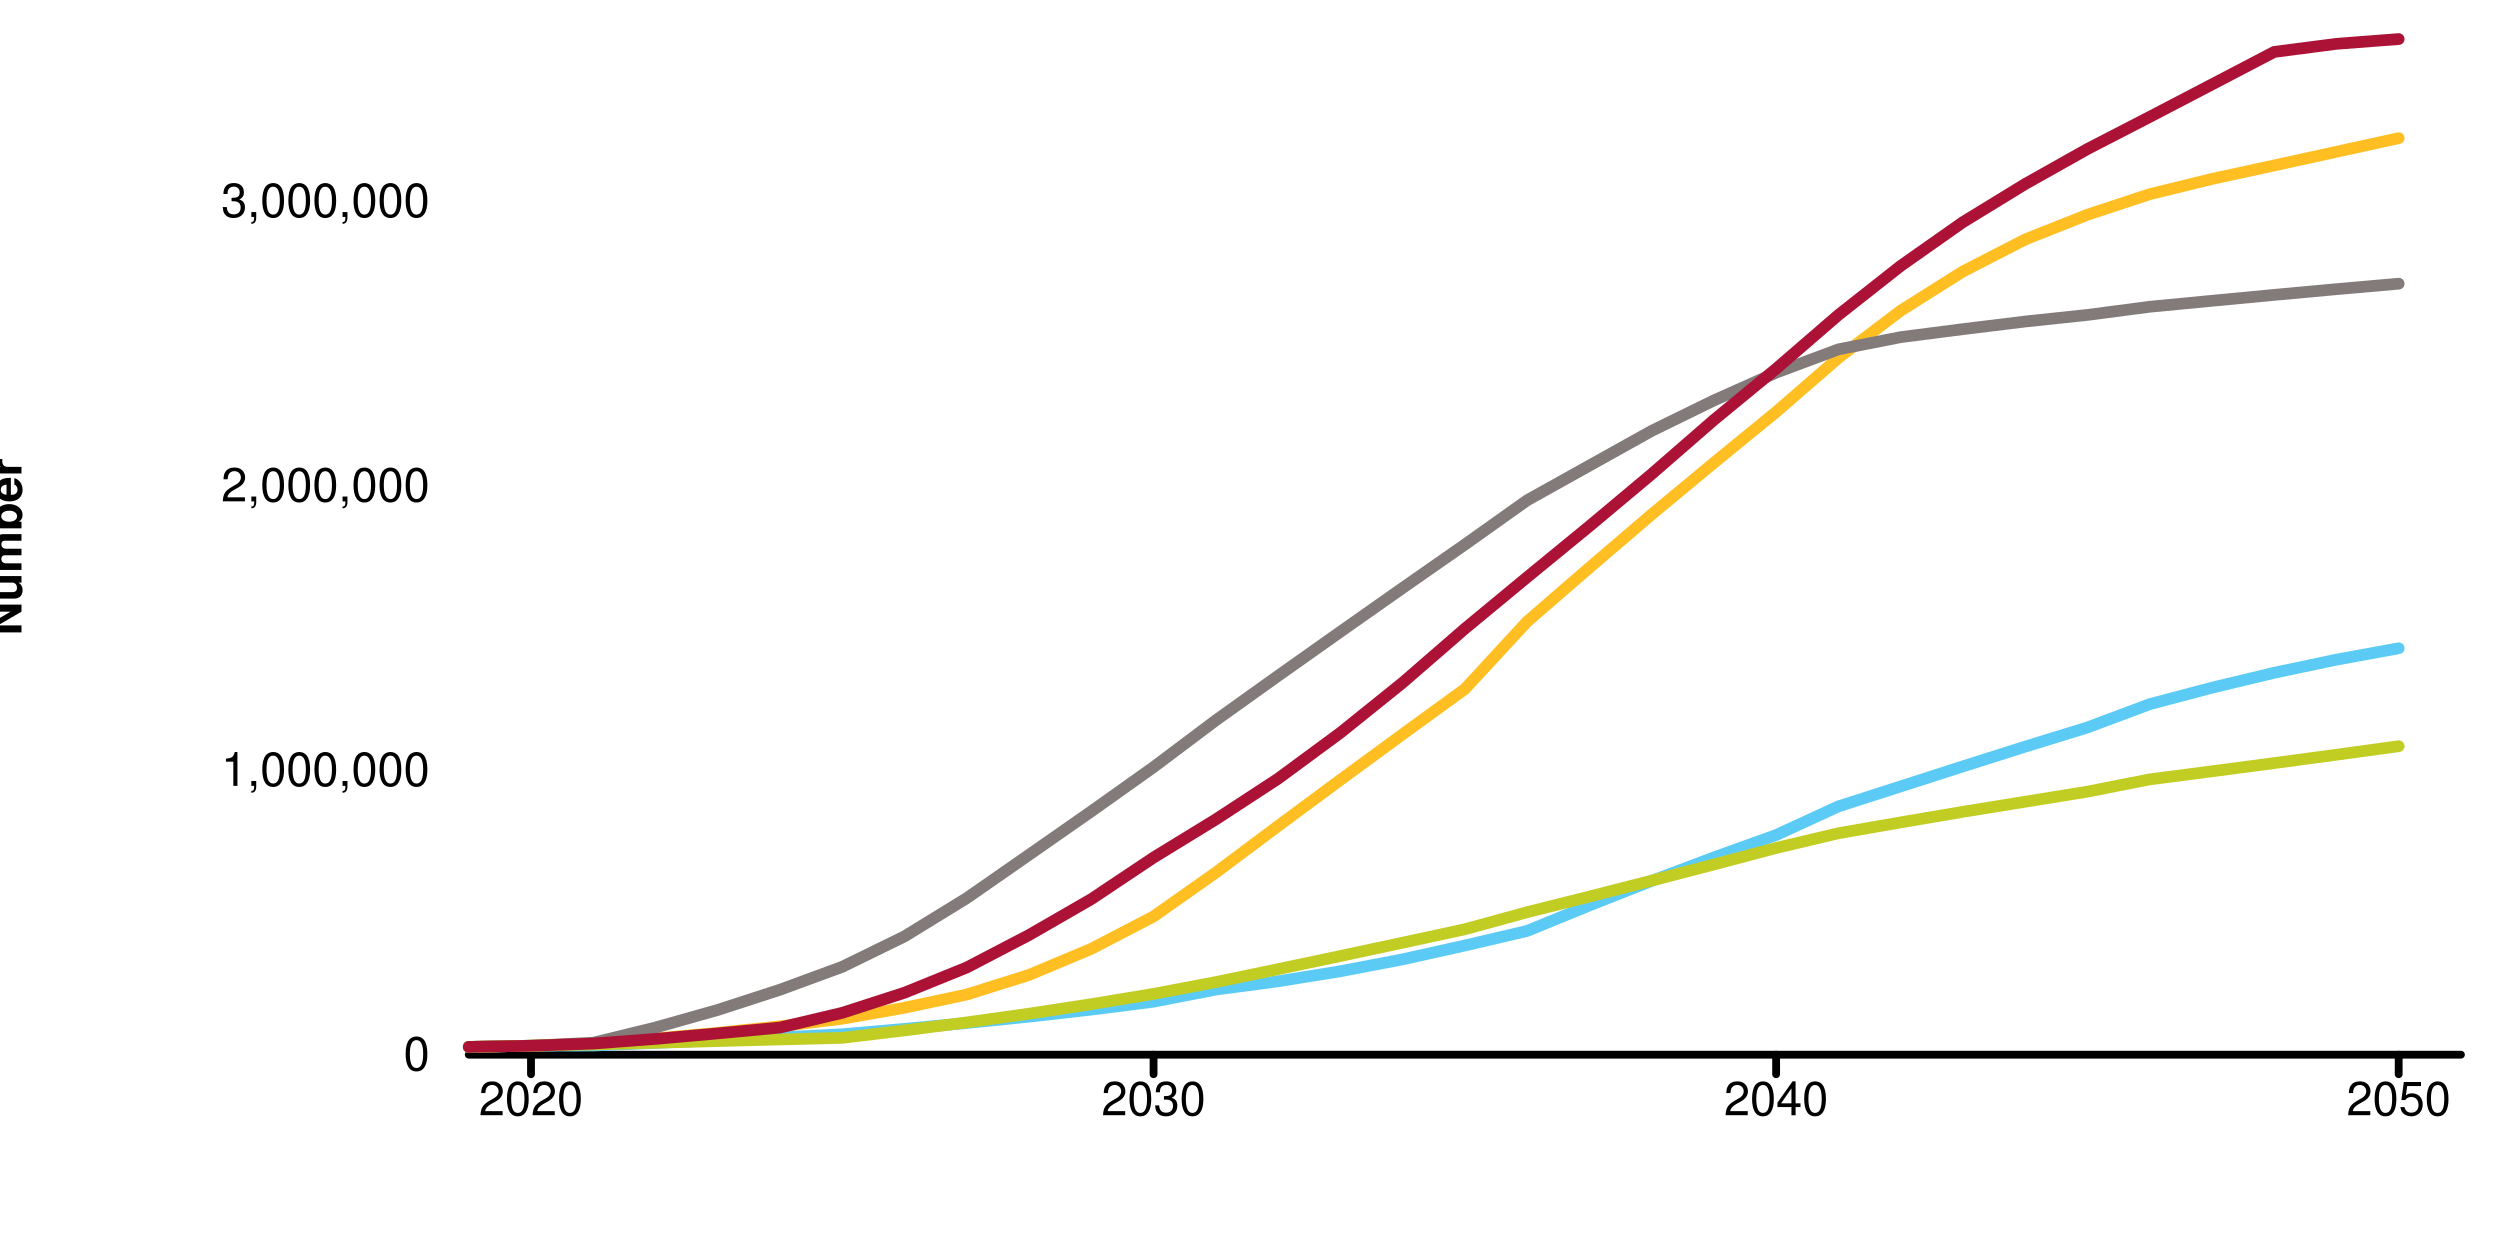
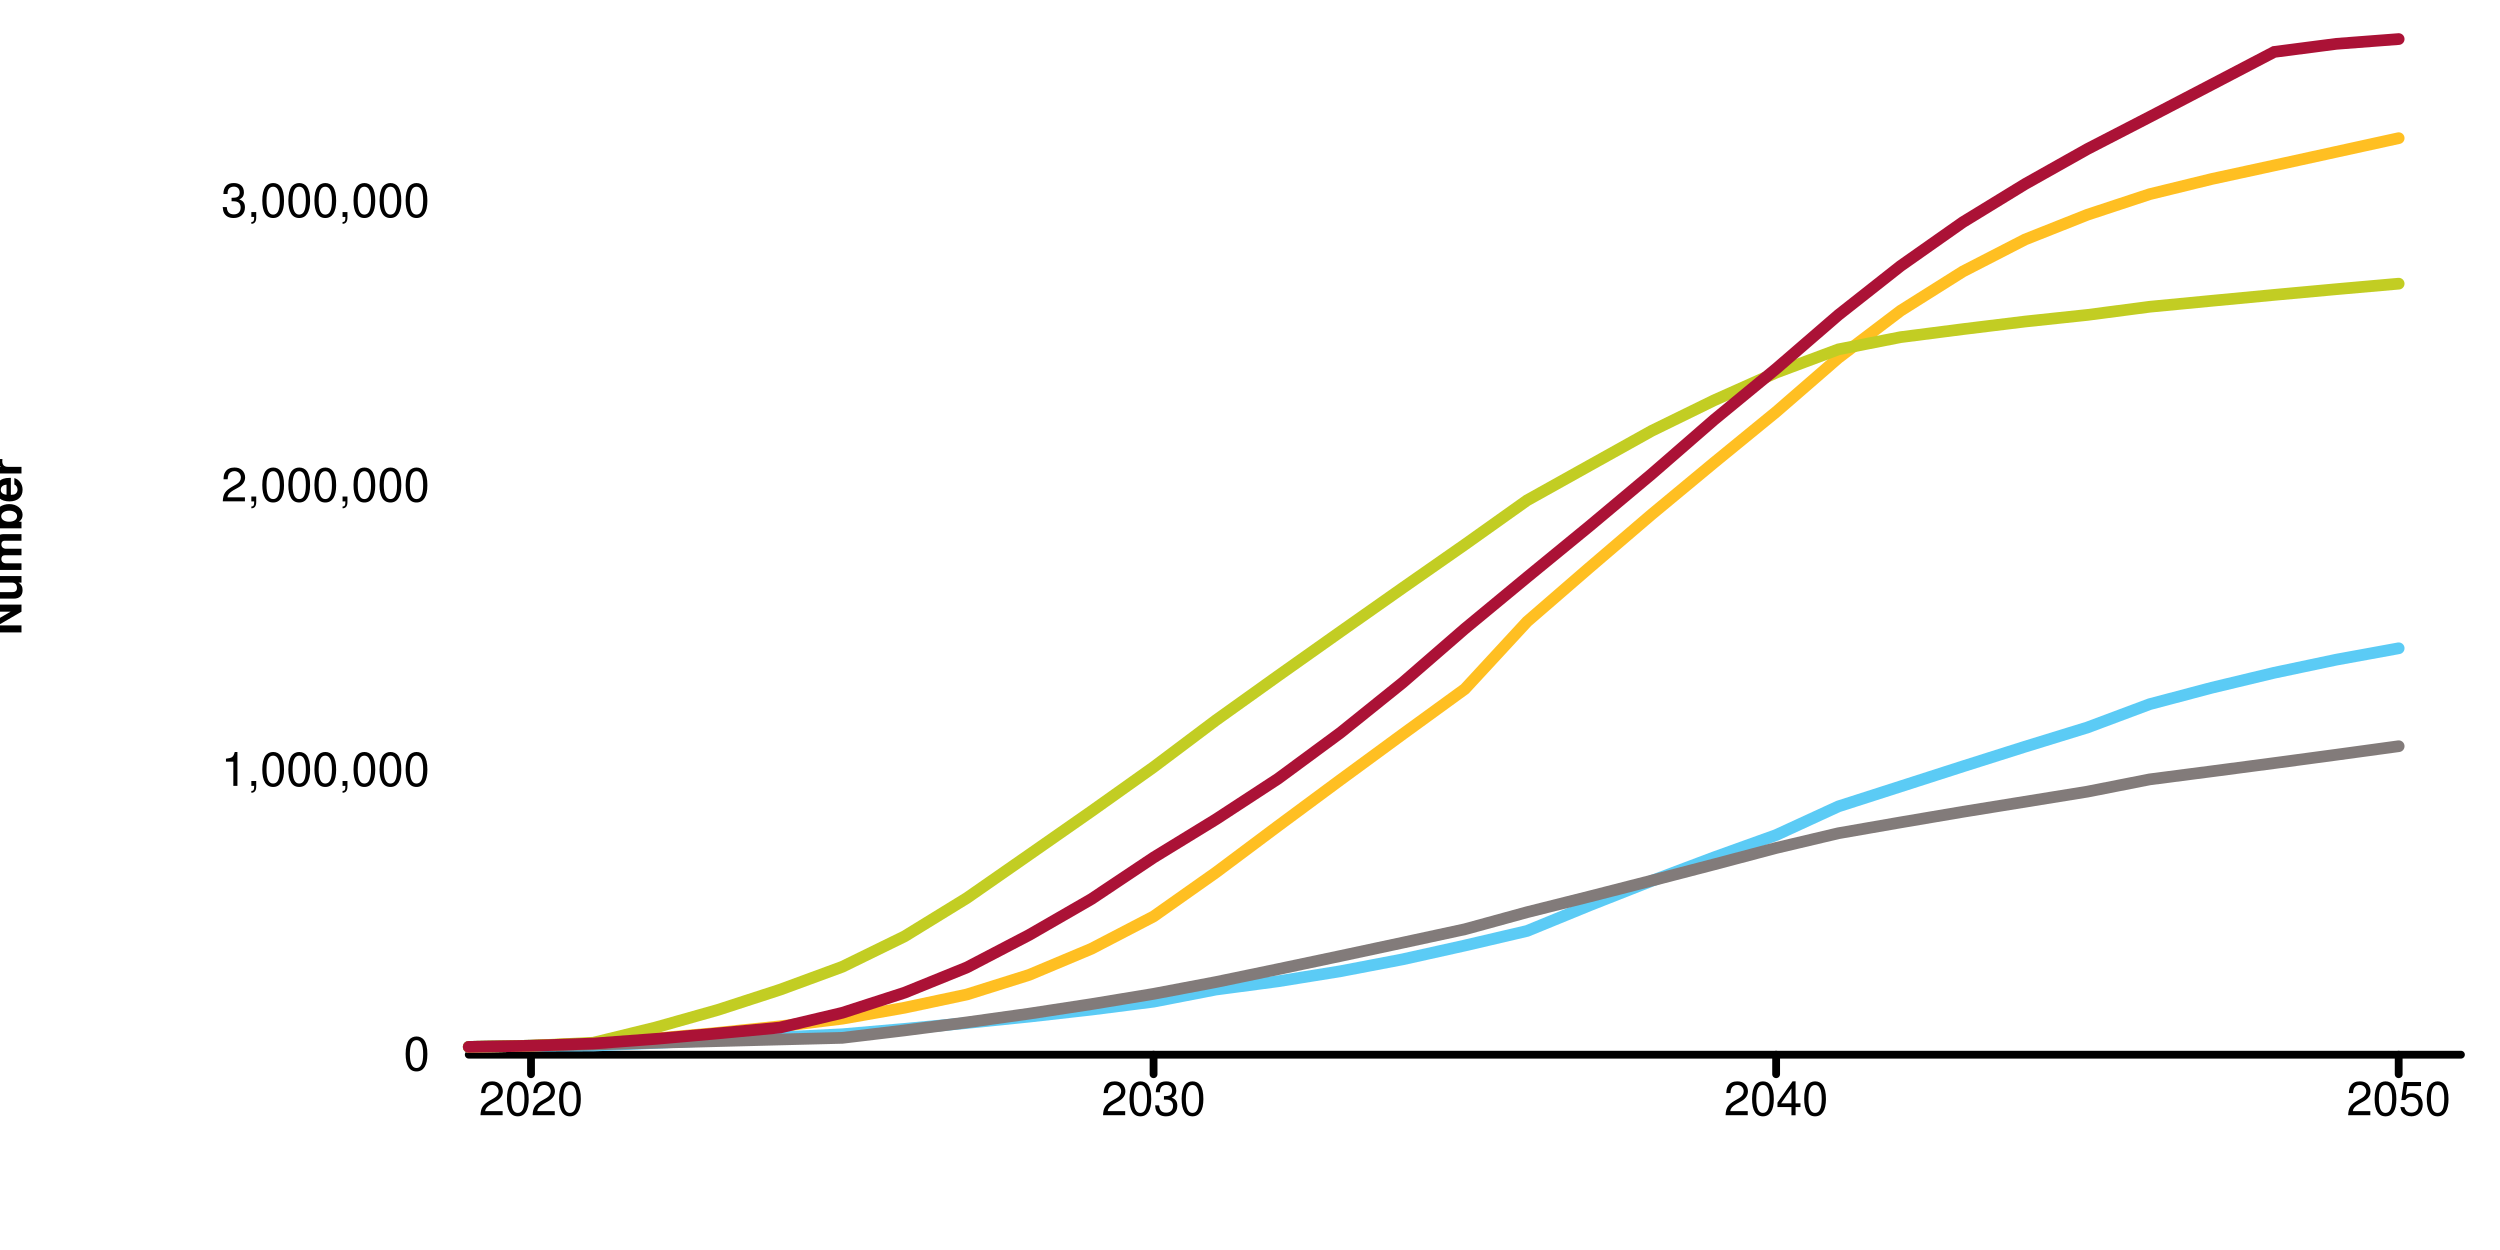
<svg xmlns="http://www.w3.org/2000/svg" width="640" height="320" viewBox="0 0 640 320" style="overflow:display" preserveAspectRatio="xMinYMin meet" overflow="visible">
  <defs>
    <style>
	.data-series path.line { fill-opacity: 0; }
	.data-series path.line.dotted { stroke-dasharray: 12 20 }
	.data-series circle { display: none; }
	.data-series:hover path.line, .data-series.on path.line { stroke-width: 5; }
	.data-series:hover circle, .data-series.on circle { display: inline; }
	.data-series circle:hover, .data-series circle.on { r: 6px!important; fill: black; }
	.grid { font-family: "Helvetica Neue",Helvetica,Arial,"Lucida Grande",sans-serif; }
	.grid line { stroke: rgb(0,0,0); stroke-width: 2; stroke-linecap: round; }
	.grid.grid-x text { text-anchor: middle; dominant-baseline: hanging; transform: translateY(10px); }
	.grid.grid-y text { text-anchor: end; dominant-baseline: middle; transform: translateX(-10px); }
	</style>
  </defs>
  <g class="grid grid-y">
    <line x1="120" y1="270" x2="630" y2="270" data-left="120" />
    <text x="120" y="270" text-anchor="end">0</text>
    <text x="120" y="197.175" text-anchor="end">1,000,000</text>
    <text x="120" y="124.35" text-anchor="end">2,000,000</text>
    <text x="120" y="51.525" text-anchor="end">3,000,000</text>
    <text style="text-anchor:middle;dominant-baseline:hanging;font-weight:bold;transform: translateY(140px) rotate(-90deg);">Number</text>
  </g>
  <g class="grid grid-x">
    <line class="tick" x1="135.938" y1="270" x2="135.938" y2="275" />
    <text x="135.938" y="270" text-anchor="middle">2020</text>
    <line class="tick" x1="295.312" y1="270" x2="295.312" y2="275" />
    <text x="295.312" y="270" text-anchor="middle">2030</text>
    <line class="tick" x1="454.688" y1="270" x2="454.688" y2="275" />
    <text x="454.688" y="270" text-anchor="middle">2040</text>
    <line class="tick" x1="614.062" y1="270" x2="614.062" y2="275" />
    <text x="614.062" y="270" text-anchor="middle">2050</text>
    <text style="text-anchor:middle;dominant-baseline:hanging;font-weight:bold;transform: translateY(140px) rotate(-90deg);" />
  </g>
  <g data-scenario="consumer-transformation" class="data-series">
    <path d="M 120.00,268.00L 135.94,267.70L 151.88,267.12L 167.81,265.84L 183.75,264.40L 199.69,262.73L 215.62,260.79L 231.56,257.98L 247.50,254.59L 263.44,249.58L 279.38,242.89L 295.31,234.61L 311.25,223.37L 327.19,211.45L 343.12,199.66L 359.06,187.97L 375.00,176.39L 390.94,159.13L 406.88,145.33L 422.81,131.70L 438.75,118.48L 454.69,105.45L 470.62,91.63L 486.56,79.54L 502.50,69.50L 518.44,61.30L 534.38,54.97L 550.31,49.71L 566.25,45.81L 582.19,42.35L 598.12,38.86L 614.06,35.37" id="Consumer transformation" class="line" stroke="#FFBF22" stroke-width="3" stroke-linecap="round" />
    <circle cx="120.00" cy="268.00" data-y="27449" data-x="2019" r="4" fill="#FFBF22" />
    <circle cx="135.94" cy="267.70" data-y="31599" data-x="2020" r="4" fill="#FFBF22" />
    <circle cx="151.88" cy="267.12" data-y="39576" data-x="2021" r="4" fill="#FFBF22" />
    <circle cx="167.81" cy="265.84" data-y="57167" data-x="2022" r="4" fill="#FFBF22" />
    <circle cx="183.75" cy="264.40" data-y="76848" data-x="2023" r="4" fill="#FFBF22" />
    <circle cx="199.69" cy="262.73" data-y="99830" data-x="2024" r="4" fill="#FFBF22" />
    <circle cx="215.62" cy="260.79" data-y="126506" data-x="2025" r="4" fill="#FFBF22" />
    <circle cx="231.56" cy="257.98" data-y="165108" data-x="2026" r="4" fill="#FFBF22" />
    <circle cx="247.50" cy="254.59" data-y="211571" data-x="2027" r="4" fill="#FFBF22" />
    <circle cx="263.44" cy="249.58" data-y="280407" data-x="2028" r="4" fill="#FFBF22" />
    <circle cx="279.38" cy="242.89" data-y="372312" data-x="2029" r="4" fill="#FFBF22" />
    <circle cx="295.31" cy="234.61" data-y="485977" data-x="2030" r="4" fill="#FFBF22" />
    <circle cx="311.25" cy="223.37" data-y="640256" data-x="2031" r="4" fill="#FFBF22" />
    <circle cx="327.19" cy="211.45" data-y="803924" data-x="2032" r="4" fill="#FFBF22" />
    <circle cx="343.12" cy="199.66" data-y="965899" data-x="2033" r="4" fill="#FFBF22" />
    <circle cx="359.06" cy="187.97" data-y="1126358" data-x="2034" r="4" fill="#FFBF22" />
    <circle cx="375.00" cy="176.39" data-y="1285374" data-x="2035" r="4" fill="#FFBF22" />
    <circle cx="390.94" cy="159.13" data-y="1522389" data-x="2036" r="4" fill="#FFBF22" />
    <circle cx="406.88" cy="145.33" data-y="1711931" data-x="2037" r="4" fill="#FFBF22" />
    <circle cx="422.81" cy="131.70" data-y="1899050" data-x="2038" r="4" fill="#FFBF22" />
    <circle cx="438.75" cy="118.48" data-y="2080647" data-x="2039" r="4" fill="#FFBF22" />
    <circle cx="454.69" cy="105.45" data-y="2259490" data-x="2040" r="4" fill="#FFBF22" />
    <circle cx="470.62" cy="91.63" data-y="2449329" data-x="2041" r="4" fill="#FFBF22" />
    <circle cx="486.56" cy="79.54" data-y="2615328" data-x="2042" r="4" fill="#FFBF22" />
    <circle cx="502.50" cy="69.50" data-y="2753218" data-x="2043" r="4" fill="#FFBF22" />
    <circle cx="518.44" cy="61.30" data-y="2865708" data-x="2044" r="4" fill="#FFBF22" />
    <circle cx="534.38" cy="54.97" data-y="2952648" data-x="2045" r="4" fill="#FFBF22" />
    <circle cx="550.31" cy="49.71" data-y="3024864" data-x="2046" r="4" fill="#FFBF22" />
    <circle cx="566.25" cy="45.81" data-y="3078413" data-x="2047" r="4" fill="#FFBF22" />
    <circle cx="582.19" cy="42.35" data-y="3125971" data-x="2048" r="4" fill="#FFBF22" />
    <circle cx="598.12" cy="38.86" data-y="3173913" data-x="2049" r="4" fill="#FFBF22" />
    <circle cx="614.06" cy="35.37" data-y="3221876" data-x="2050" r="4" fill="#FFBF22" />
  </g>
  <g data-scenario="system-transformation" class="data-series">
    <path d="M 120.00,268.00L 135.94,267.70L 151.88,267.66L 167.81,266.98L 183.75,266.28L 199.69,265.55L 215.62,264.77L 231.56,263.39L 247.50,261.88L 263.44,260.26L 279.38,258.46L 295.31,256.43L 311.25,253.33L 327.19,251.21L 343.12,248.64L 359.06,245.59L 375.00,242.05L 390.94,238.32L 406.88,231.79L 422.81,225.51L 438.75,219.50L 454.69,213.77L 470.62,206.44L 486.56,201.32L 502.50,196.19L 518.44,191.14L 534.38,186.23L 550.31,180.27L 566.25,176.05L 582.19,172.23L 598.12,168.87L 614.06,165.96" id="System transformation" class="line" stroke="#5BCBF5" stroke-width="3" stroke-linecap="round" />
    <circle cx="120.00" cy="268.00" data-y="27449" data-x="2019" r="4" fill="#5BCBF5" />
    <circle cx="135.94" cy="267.70" data-y="31599" data-x="2020" r="4" fill="#5BCBF5" />
    <circle cx="151.88" cy="267.66" data-y="32108" data-x="2021" r="4" fill="#5BCBF5" />
    <circle cx="167.81" cy="266.98" data-y="41501" data-x="2022" r="4" fill="#5BCBF5" />
    <circle cx="183.75" cy="266.28" data-y="51015" data-x="2023" r="4" fill="#5BCBF5" />
    <circle cx="199.69" cy="265.55" data-y="61124" data-x="2024" r="4" fill="#5BCBF5" />
    <circle cx="215.62" cy="264.77" data-y="71764" data-x="2025" r="4" fill="#5BCBF5" />
    <circle cx="231.56" cy="263.39" data-y="90798" data-x="2026" r="4" fill="#5BCBF5" />
    <circle cx="247.50" cy="261.88" data-y="111449" data-x="2027" r="4" fill="#5BCBF5" />
    <circle cx="263.44" cy="260.26" data-y="133758" data-x="2028" r="4" fill="#5BCBF5" />
    <circle cx="279.38" cy="258.46" data-y="158451" data-x="2029" r="4" fill="#5BCBF5" />
    <circle cx="295.31" cy="256.43" data-y="186343" data-x="2030" r="4" fill="#5BCBF5" />
    <circle cx="311.25" cy="253.33" data-y="228912" data-x="2031" r="4" fill="#5BCBF5" />
    <circle cx="327.19" cy="251.21" data-y="258032" data-x="2032" r="4" fill="#5BCBF5" />
    <circle cx="343.12" cy="248.64" data-y="293321" data-x="2033" r="4" fill="#5BCBF5" />
    <circle cx="359.06" cy="245.59" data-y="335191" data-x="2034" r="4" fill="#5BCBF5" />
    <circle cx="375.00" cy="242.05" data-y="383763" data-x="2035" r="4" fill="#5BCBF5" />
    <circle cx="390.94" cy="238.32" data-y="434981" data-x="2036" r="4" fill="#5BCBF5" />
    <circle cx="406.88" cy="231.79" data-y="524619" data-x="2037" r="4" fill="#5BCBF5" />
    <circle cx="422.81" cy="225.51" data-y="610922" data-x="2038" r="4" fill="#5BCBF5" />
    <circle cx="438.75" cy="219.50" data-y="693458" data-x="2039" r="4" fill="#5BCBF5" />
    <circle cx="454.69" cy="213.77" data-y="772118" data-x="2040" r="4" fill="#5BCBF5" />
    <circle cx="470.62" cy="206.44" data-y="872709" data-x="2041" r="4" fill="#5BCBF5" />
    <circle cx="486.56" cy="201.32" data-y="943114" data-x="2042" r="4" fill="#5BCBF5" />
    <circle cx="502.50" cy="196.19" data-y="1013535" data-x="2043" r="4" fill="#5BCBF5" />
    <circle cx="518.44" cy="191.14" data-y="1082875" data-x="2044" r="4" fill="#5BCBF5" />
    <circle cx="534.38" cy="186.23" data-y="1150242" data-x="2045" r="4" fill="#5BCBF5" />
    <circle cx="550.31" cy="180.27" data-y="1232143" data-x="2046" r="4" fill="#5BCBF5" />
    <circle cx="566.25" cy="176.05" data-y="1290057" data-x="2047" r="4" fill="#5BCBF5" />
    <circle cx="582.19" cy="172.23" data-y="1342472" data-x="2048" r="4" fill="#5BCBF5" />
    <circle cx="598.12" cy="168.87" data-y="1388667" data-x="2049" r="4" fill="#5BCBF5" />
    <circle cx="614.06" cy="165.96" data-y="1428566" data-x="2050" r="4" fill="#5BCBF5" />
  </g>
  <g data-scenario="steady-progression" class="data-series">
-     <path d="M 120.00,268.00L 135.94,267.70L 151.88,266.94L 167.81,263.04L 183.75,258.54L 199.69,253.36L 215.62,247.50L 231.56,239.71L 247.50,229.91L 263.44,218.82L 279.38,207.70L 295.31,196.38L 311.25,184.40L 327.19,173.01L 343.12,161.74L 359.06,150.53L 375.00,139.41L 390.94,128.08L 406.88,119.19L 422.81,110.31L 438.75,102.51L 454.69,95.39L 470.62,89.44L 486.56,86.31L 502.50,84.26L 518.44,82.31L 534.38,80.62L 550.31,78.53L 566.25,77.00L 582.19,75.49L 598.12,74.03L 614.06,72.62" id="Steady progression" class="line" stroke="#827B7A" stroke-width="3" stroke-linecap="round" />
+     <path d="M 120.00,268.00L 135.94,267.70L 151.88,267.38L 167.81,266.95L 183.75,266.52L 199.69,266.10L 215.62,265.69L 231.56,263.78L 247.50,261.73L 263.44,259.50L 279.38,257.06L 295.31,254.43L 311.25,251.41L 327.19,248.10L 343.12,244.74L 359.06,241.33L 375.00,237.89L 390.94,233.52L 406.88,229.52L 422.81,225.44L 438.75,221.30L 454.69,217.08L 470.62,213.31L 486.56,210.53L 502.50,207.82L 518.44,205.24L 534.38,202.66L 550.31,199.52L 566.25,197.45L 582.19,195.35L 598.12,193.21L 614.06,191.03" id="Steady progression" class="line" stroke="#827B7A" stroke-width="3" stroke-linecap="round" />
    <circle cx="120.00" cy="268.00" data-y="27449" data-x="2019" r="4" fill="#827B7A" />
    <circle cx="135.94" cy="267.70" data-y="31599" data-x="2020" r="4" fill="#827B7A" />
-     <circle cx="151.88" cy="266.94" data-y="42030" data-x="2021" r="4" fill="#827B7A" />
-     <circle cx="167.81" cy="263.04" data-y="95592" data-x="2022" r="4" fill="#827B7A" />
-     <circle cx="183.75" cy="258.54" data-y="157356" data-x="2023" r="4" fill="#827B7A" />
-     <circle cx="199.69" cy="253.36" data-y="228442" data-x="2024" r="4" fill="#827B7A" />
-     <circle cx="215.62" cy="247.50" data-y="308921" data-x="2025" r="4" fill="#827B7A" />
-     <circle cx="231.56" cy="239.71" data-y="415874" data-x="2026" r="4" fill="#827B7A" />
-     <circle cx="247.50" cy="229.91" data-y="550477" data-x="2027" r="4" fill="#827B7A" />
-     <circle cx="263.44" cy="218.82" data-y="702745" data-x="2028" r="4" fill="#827B7A" />
-     <circle cx="279.38" cy="207.70" data-y="855486" data-x="2029" r="4" fill="#827B7A" />
-     <circle cx="295.31" cy="196.38" data-y="1010954" data-x="2030" r="4" fill="#827B7A" />
-     <circle cx="311.25" cy="184.40" data-y="1175365" data-x="2031" r="4" fill="#827B7A" />
-     <circle cx="327.19" cy="173.01" data-y="1331821" data-x="2032" r="4" fill="#827B7A" />
-     <circle cx="343.12" cy="161.74" data-y="1486595" data-x="2033" r="4" fill="#827B7A" />
-     <circle cx="359.06" cy="150.53" data-y="1640469" data-x="2034" r="4" fill="#827B7A" />
-     <circle cx="375.00" cy="139.41" data-y="1793202" data-x="2035" r="4" fill="#827B7A" />
-     <circle cx="390.94" cy="128.08" data-y="1948759" data-x="2036" r="4" fill="#827B7A" />
-     <circle cx="406.88" cy="119.19" data-y="2070783" data-x="2037" r="4" fill="#827B7A" />
-     <circle cx="422.81" cy="110.31" data-y="2192811" data-x="2038" r="4" fill="#827B7A" />
-     <circle cx="438.75" cy="102.51" data-y="2299856" data-x="2039" r="4" fill="#827B7A" />
-     <circle cx="454.69" cy="95.39" data-y="2397681" data-x="2040" r="4" fill="#827B7A" />
-     <circle cx="470.62" cy="89.44" data-y="2479326" data-x="2041" r="4" fill="#827B7A" />
-     <circle cx="486.56" cy="86.31" data-y="2522381" data-x="2042" r="4" fill="#827B7A" />
-     <circle cx="502.50" cy="84.26" data-y="2550429" data-x="2043" r="4" fill="#827B7A" />
-     <circle cx="518.44" cy="82.31" data-y="2577323" data-x="2044" r="4" fill="#827B7A" />
-     <circle cx="534.38" cy="80.62" data-y="2600412" data-x="2045" r="4" fill="#827B7A" />
-     <circle cx="550.31" cy="78.53" data-y="2629107" data-x="2046" r="4" fill="#827B7A" />
-     <circle cx="566.25" cy="77.00" data-y="2650201" data-x="2047" r="4" fill="#827B7A" />
-     <circle cx="582.19" cy="75.49" data-y="2670980" data-x="2048" r="4" fill="#827B7A" />
-     <circle cx="598.12" cy="74.03" data-y="2690986" data-x="2049" r="4" fill="#827B7A" />
-     <circle cx="614.06" cy="72.62" data-y="2710280" data-x="2050" r="4" fill="#827B7A" />
+     <circle cx="151.88" cy="267.38" data-y="35997" data-x="2021" r="4" fill="#827B7A" />
+     <circle cx="167.81" cy="266.95" data-y="41895" data-x="2022" r="4" fill="#827B7A" />
+     <circle cx="183.75" cy="266.52" data-y="47737" data-x="2023" r="4" fill="#827B7A" />
+     <circle cx="199.69" cy="266.10" data-y="53507" data-x="2024" r="4" fill="#827B7A" />
+     <circle cx="215.62" cy="265.69" data-y="59238" data-x="2025" r="4" fill="#827B7A" />
+     <circle cx="231.56" cy="263.78" data-y="85365" data-x="2026" r="4" fill="#827B7A" />
+     <circle cx="247.50" cy="261.73" data-y="113540" data-x="2027" r="4" fill="#827B7A" />
+     <circle cx="263.44" cy="259.50" data-y="144233" data-x="2028" r="4" fill="#827B7A" />
+     <circle cx="279.38" cy="257.06" data-y="177738" data-x="2029" r="4" fill="#827B7A" />
+     <circle cx="295.31" cy="254.43" data-y="213754" data-x="2030" r="4" fill="#827B7A" />
+     <circle cx="311.25" cy="251.41" data-y="255220" data-x="2031" r="4" fill="#827B7A" />
+     <circle cx="327.19" cy="248.10" data-y="300788" data-x="2032" r="4" fill="#827B7A" />
+     <circle cx="343.12" cy="244.74" data-y="346890" data-x="2033" r="4" fill="#827B7A" />
+     <circle cx="359.06" cy="241.33" data-y="393619" data-x="2034" r="4" fill="#827B7A" />
+     <circle cx="375.00" cy="237.89" data-y="440887" data-x="2035" r="4" fill="#827B7A" />
+     <circle cx="390.94" cy="233.52" data-y="500869" data-x="2036" r="4" fill="#827B7A" />
+     <circle cx="406.88" cy="229.52" data-y="555860" data-x="2037" r="4" fill="#827B7A" />
+     <circle cx="422.81" cy="225.44" data-y="611853" data-x="2038" r="4" fill="#827B7A" />
+     <circle cx="438.75" cy="221.30" data-y="668731" data-x="2039" r="4" fill="#827B7A" />
+     <circle cx="454.69" cy="217.08" data-y="726622" data-x="2040" r="4" fill="#827B7A" />
+     <circle cx="470.62" cy="213.31" data-y="778405" data-x="2041" r="4" fill="#827B7A" />
+     <circle cx="486.56" cy="210.53" data-y="816565" data-x="2042" r="4" fill="#827B7A" />
+     <circle cx="502.50" cy="207.82" data-y="853767" data-x="2043" r="4" fill="#827B7A" />
+     <circle cx="518.44" cy="205.24" data-y="889259" data-x="2044" r="4" fill="#827B7A" />
+     <circle cx="534.38" cy="202.66" data-y="924733" data-x="2045" r="4" fill="#827B7A" />
+     <circle cx="550.31" cy="199.52" data-y="967839" data-x="2046" r="4" fill="#827B7A" />
+     <circle cx="566.25" cy="197.45" data-y="996226" data-x="2047" r="4" fill="#827B7A" />
+     <circle cx="582.19" cy="195.35" data-y="1025106" data-x="2048" r="4" fill="#827B7A" />
+     <circle cx="598.12" cy="193.21" data-y="1054419" data-x="2049" r="4" fill="#827B7A" />
+     <circle cx="614.06" cy="191.03" data-y="1084341" data-x="2050" r="4" fill="#827B7A" />
  </g>
  <g data-scenario="leading-the-way" class="data-series">
-     <path d="M 120.00,268.00L 135.94,267.70L 151.88,267.38L 167.81,266.95L 183.75,266.52L 199.69,266.10L 215.62,265.69L 231.56,263.78L 247.50,261.73L 263.44,259.50L 279.38,257.06L 295.31,254.43L 311.25,251.41L 327.19,248.10L 343.12,244.74L 359.06,241.33L 375.00,237.89L 390.94,233.52L 406.88,229.52L 422.81,225.44L 438.75,221.30L 454.69,217.08L 470.62,213.31L 486.56,210.53L 502.50,207.82L 518.44,205.24L 534.38,202.66L 550.31,199.52L 566.25,197.45L 582.19,195.35L 598.12,193.21L 614.06,191.03" id="Leading the way" class="line" stroke="#C2CD23" stroke-width="3" stroke-linecap="round" />
+     <path d="M 120.00,268.00L 135.94,267.70L 151.88,266.94L 167.81,263.04L 183.75,258.54L 199.69,253.36L 215.62,247.50L 231.56,239.71L 247.50,229.91L 263.44,218.82L 279.38,207.70L 295.31,196.38L 311.25,184.40L 327.19,173.01L 343.12,161.74L 359.06,150.53L 375.00,139.41L 390.94,128.08L 406.88,119.19L 422.81,110.31L 438.75,102.51L 454.69,95.39L 470.62,89.44L 486.56,86.31L 502.50,84.26L 518.44,82.31L 534.38,80.62L 550.31,78.53L 566.25,77.00L 582.19,75.49L 598.12,74.03L 614.06,72.62" id="Leading the way" class="line" stroke="#C2CD23" stroke-width="3" stroke-linecap="round" />
    <circle cx="120.00" cy="268.00" data-y="27449" data-x="2019" r="4" fill="#C2CD23" />
    <circle cx="135.94" cy="267.70" data-y="31599" data-x="2020" r="4" fill="#C2CD23" />
-     <circle cx="151.88" cy="267.38" data-y="35997" data-x="2021" r="4" fill="#C2CD23" />
-     <circle cx="167.81" cy="266.95" data-y="41895" data-x="2022" r="4" fill="#C2CD23" />
-     <circle cx="183.75" cy="266.52" data-y="47737" data-x="2023" r="4" fill="#C2CD23" />
-     <circle cx="199.69" cy="266.10" data-y="53507" data-x="2024" r="4" fill="#C2CD23" />
-     <circle cx="215.62" cy="265.69" data-y="59238" data-x="2025" r="4" fill="#C2CD23" />
-     <circle cx="231.56" cy="263.78" data-y="85365" data-x="2026" r="4" fill="#C2CD23" />
-     <circle cx="247.50" cy="261.73" data-y="113540" data-x="2027" r="4" fill="#C2CD23" />
-     <circle cx="263.44" cy="259.50" data-y="144233" data-x="2028" r="4" fill="#C2CD23" />
-     <circle cx="279.38" cy="257.06" data-y="177738" data-x="2029" r="4" fill="#C2CD23" />
-     <circle cx="295.31" cy="254.43" data-y="213754" data-x="2030" r="4" fill="#C2CD23" />
-     <circle cx="311.25" cy="251.41" data-y="255220" data-x="2031" r="4" fill="#C2CD23" />
-     <circle cx="327.19" cy="248.10" data-y="300788" data-x="2032" r="4" fill="#C2CD23" />
-     <circle cx="343.12" cy="244.74" data-y="346890" data-x="2033" r="4" fill="#C2CD23" />
-     <circle cx="359.06" cy="241.33" data-y="393619" data-x="2034" r="4" fill="#C2CD23" />
-     <circle cx="375.00" cy="237.89" data-y="440887" data-x="2035" r="4" fill="#C2CD23" />
-     <circle cx="390.94" cy="233.52" data-y="500869" data-x="2036" r="4" fill="#C2CD23" />
-     <circle cx="406.88" cy="229.52" data-y="555860" data-x="2037" r="4" fill="#C2CD23" />
-     <circle cx="422.81" cy="225.44" data-y="611853" data-x="2038" r="4" fill="#C2CD23" />
-     <circle cx="438.75" cy="221.30" data-y="668731" data-x="2039" r="4" fill="#C2CD23" />
-     <circle cx="454.69" cy="217.08" data-y="726622" data-x="2040" r="4" fill="#C2CD23" />
-     <circle cx="470.62" cy="213.31" data-y="778405" data-x="2041" r="4" fill="#C2CD23" />
-     <circle cx="486.56" cy="210.53" data-y="816565" data-x="2042" r="4" fill="#C2CD23" />
-     <circle cx="502.50" cy="207.82" data-y="853767" data-x="2043" r="4" fill="#C2CD23" />
-     <circle cx="518.44" cy="205.24" data-y="889259" data-x="2044" r="4" fill="#C2CD23" />
-     <circle cx="534.38" cy="202.66" data-y="924733" data-x="2045" r="4" fill="#C2CD23" />
-     <circle cx="550.31" cy="199.52" data-y="967839" data-x="2046" r="4" fill="#C2CD23" />
-     <circle cx="566.25" cy="197.45" data-y="996226" data-x="2047" r="4" fill="#C2CD23" />
-     <circle cx="582.19" cy="195.35" data-y="1025106" data-x="2048" r="4" fill="#C2CD23" />
-     <circle cx="598.12" cy="193.21" data-y="1054419" data-x="2049" r="4" fill="#C2CD23" />
-     <circle cx="614.06" cy="191.03" data-y="1084341" data-x="2050" r="4" fill="#C2CD23" />
+     <circle cx="151.88" cy="266.94" data-y="42030" data-x="2021" r="4" fill="#C2CD23" />
+     <circle cx="167.81" cy="263.04" data-y="95592" data-x="2022" r="4" fill="#C2CD23" />
+     <circle cx="183.75" cy="258.54" data-y="157356" data-x="2023" r="4" fill="#C2CD23" />
+     <circle cx="199.69" cy="253.36" data-y="228442" data-x="2024" r="4" fill="#C2CD23" />
+     <circle cx="215.62" cy="247.50" data-y="308921" data-x="2025" r="4" fill="#C2CD23" />
+     <circle cx="231.56" cy="239.71" data-y="415874" data-x="2026" r="4" fill="#C2CD23" />
+     <circle cx="247.50" cy="229.91" data-y="550477" data-x="2027" r="4" fill="#C2CD23" />
+     <circle cx="263.44" cy="218.82" data-y="702745" data-x="2028" r="4" fill="#C2CD23" />
+     <circle cx="279.38" cy="207.70" data-y="855486" data-x="2029" r="4" fill="#C2CD23" />
+     <circle cx="295.31" cy="196.38" data-y="1010954" data-x="2030" r="4" fill="#C2CD23" />
+     <circle cx="311.25" cy="184.40" data-y="1175365" data-x="2031" r="4" fill="#C2CD23" />
+     <circle cx="327.19" cy="173.01" data-y="1331821" data-x="2032" r="4" fill="#C2CD23" />
+     <circle cx="343.12" cy="161.74" data-y="1486595" data-x="2033" r="4" fill="#C2CD23" />
+     <circle cx="359.06" cy="150.53" data-y="1640469" data-x="2034" r="4" fill="#C2CD23" />
+     <circle cx="375.00" cy="139.41" data-y="1793202" data-x="2035" r="4" fill="#C2CD23" />
+     <circle cx="390.94" cy="128.08" data-y="1948759" data-x="2036" r="4" fill="#C2CD23" />
+     <circle cx="406.88" cy="119.19" data-y="2070783" data-x="2037" r="4" fill="#C2CD23" />
+     <circle cx="422.81" cy="110.31" data-y="2192811" data-x="2038" r="4" fill="#C2CD23" />
+     <circle cx="438.75" cy="102.51" data-y="2299856" data-x="2039" r="4" fill="#C2CD23" />
+     <circle cx="454.69" cy="95.39" data-y="2397681" data-x="2040" r="4" fill="#C2CD23" />
+     <circle cx="470.62" cy="89.44" data-y="2479326" data-x="2041" r="4" fill="#C2CD23" />
+     <circle cx="486.56" cy="86.31" data-y="2522381" data-x="2042" r="4" fill="#C2CD23" />
+     <circle cx="502.50" cy="84.26" data-y="2550429" data-x="2043" r="4" fill="#C2CD23" />
+     <circle cx="518.44" cy="82.31" data-y="2577323" data-x="2044" r="4" fill="#C2CD23" />
+     <circle cx="534.38" cy="80.62" data-y="2600412" data-x="2045" r="4" fill="#C2CD23" />
+     <circle cx="550.31" cy="78.53" data-y="2629107" data-x="2046" r="4" fill="#C2CD23" />
+     <circle cx="566.25" cy="77.00" data-y="2650201" data-x="2047" r="4" fill="#C2CD23" />
+     <circle cx="582.19" cy="75.49" data-y="2670980" data-x="2048" r="4" fill="#C2CD23" />
+     <circle cx="598.12" cy="74.03" data-y="2690986" data-x="2049" r="4" fill="#C2CD23" />
+     <circle cx="614.06" cy="72.62" data-y="2710280" data-x="2050" r="4" fill="#C2CD23" />
  </g>
  <g data-scenario="planning-scenario" class="data-series">
    <path d="M 120.00,268.00L 135.94,267.71L 151.88,267.15L 167.81,265.96L 183.75,264.55L 199.69,263.05L 215.62,259.28L 231.56,254.13L 247.50,247.67L 263.44,239.36L 279.38,230.17L 295.31,219.53L 311.25,209.76L 327.19,199.34L 343.12,187.60L 359.06,174.78L 375.00,160.95L 390.94,147.77L 406.88,134.71L 422.81,121.37L 438.75,107.51L 454.69,94.40L 470.62,80.64L 486.56,68.08L 502.50,56.87L 518.44,47.11L 534.38,38.15L 550.31,29.93L 566.25,21.62L 582.19,13.29L 598.12,11.22L 614.06,10.00" id="NPg Planning Scenario" class="line" stroke="#ab1236" stroke-width="3" stroke-linecap="round" />
    <circle cx="120.00" cy="268.00" data-y="27449" data-x="2019" r="4" fill="#ab1236" />
    <circle cx="135.94" cy="267.71" data-y="31467" data-x="2020" r="4" fill="#ab1236" />
    <circle cx="151.88" cy="267.15" data-y="39084" data-x="2021" r="4" fill="#ab1236" />
    <circle cx="167.81" cy="265.96" data-y="55532" data-x="2022" r="4" fill="#ab1236" />
    <circle cx="183.75" cy="264.55" data-y="74862" data-x="2023" r="4" fill="#ab1236" />
    <circle cx="199.69" cy="263.05" data-y="95444" data-x="2024" r="4" fill="#ab1236" />
    <circle cx="215.62" cy="259.28" data-y="147258" data-x="2025" r="4" fill="#ab1236" />
    <circle cx="231.56" cy="254.13" data-y="217863" data-x="2026" r="4" fill="#ab1236" />
    <circle cx="247.50" cy="247.67" data-y="306612" data-x="2027" r="4" fill="#ab1236" />
    <circle cx="263.44" cy="239.36" data-y="420766" data-x="2028" r="4" fill="#ab1236" />
    <circle cx="279.38" cy="230.17" data-y="546905" data-x="2029" r="4" fill="#ab1236" />
    <circle cx="295.31" cy="219.53" data-y="693031" data-x="2030" r="4" fill="#ab1236" />
    <circle cx="311.25" cy="209.76" data-y="827247" data-x="2031" r="4" fill="#ab1236" />
    <circle cx="327.19" cy="199.34" data-y="970302" data-x="2032" r="4" fill="#ab1236" />
    <circle cx="343.12" cy="187.60" data-y="1131524" data-x="2033" r="4" fill="#ab1236" />
    <circle cx="359.06" cy="174.78" data-y="1307560" data-x="2034" r="4" fill="#ab1236" />
    <circle cx="375.00" cy="160.95" data-y="1497441" data-x="2035" r="4" fill="#ab1236" />
    <circle cx="390.94" cy="147.77" data-y="1678340" data-x="2036" r="4" fill="#ab1236" />
    <circle cx="406.88" cy="134.71" data-y="1857681" data-x="2037" r="4" fill="#ab1236" />
    <circle cx="422.81" cy="121.37" data-y="2040879" data-x="2038" r="4" fill="#ab1236" />
    <circle cx="438.75" cy="107.51" data-y="2231294" data-x="2039" r="4" fill="#ab1236" />
    <circle cx="454.69" cy="94.40" data-y="2411229" data-x="2040" r="4" fill="#ab1236" />
    <circle cx="470.62" cy="80.64" data-y="2600240" data-x="2041" r="4" fill="#ab1236" />
    <circle cx="486.56" cy="68.08" data-y="2772725" data-x="2042" r="4" fill="#ab1236" />
    <circle cx="502.50" cy="56.87" data-y="2926563" data-x="2043" r="4" fill="#ab1236" />
    <circle cx="518.44" cy="47.11" data-y="3060656" data-x="2044" r="4" fill="#ab1236" />
    <circle cx="534.38" cy="38.15" data-y="3183626" data-x="2045" r="4" fill="#ab1236" />
    <circle cx="550.31" cy="29.93" data-y="3296543" data-x="2046" r="4" fill="#ab1236" />
    <circle cx="566.25" cy="21.62" data-y="3410687" data-x="2047" r="4" fill="#ab1236" />
    <circle cx="582.19" cy="13.29" data-y="3525013" data-x="2048" r="4" fill="#ab1236" />
    <circle cx="598.12" cy="11.22" data-y="3553422" data-x="2049" r="4" fill="#ab1236" />
    <circle cx="614.06" cy="10.00" data-y="3570195" data-x="2050" r="4" fill="#ab1236" />
  </g>
</svg>
